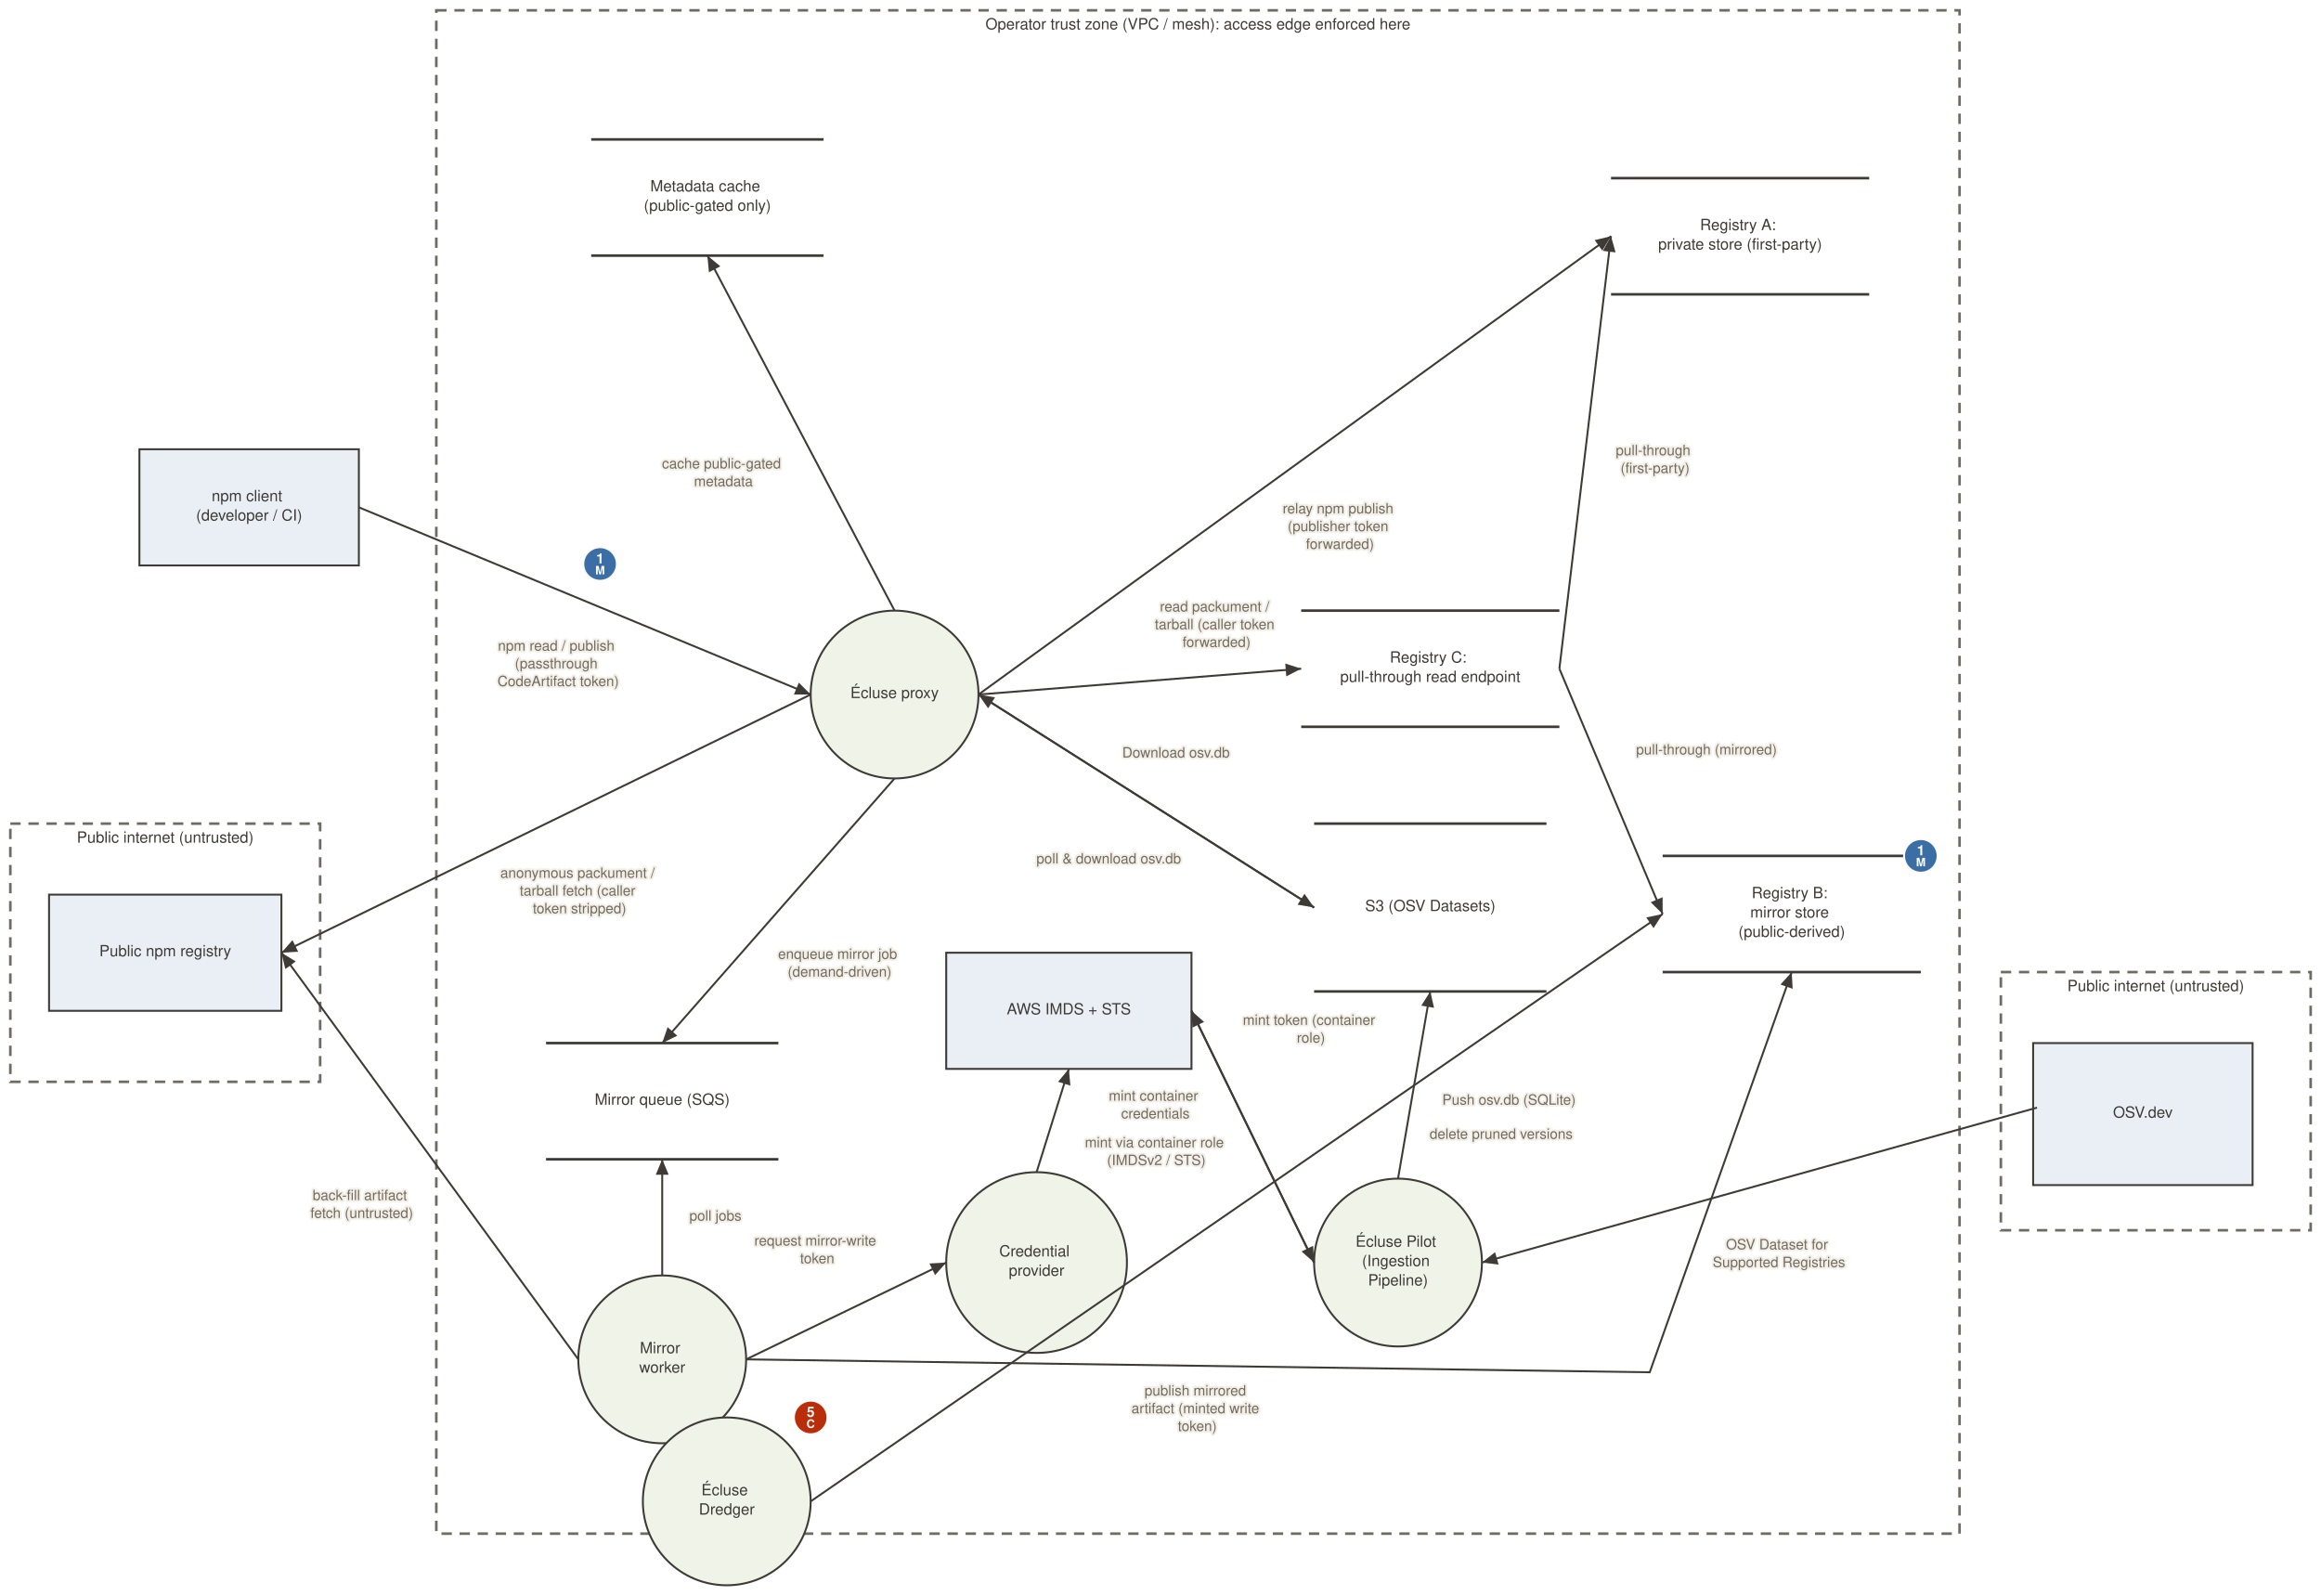
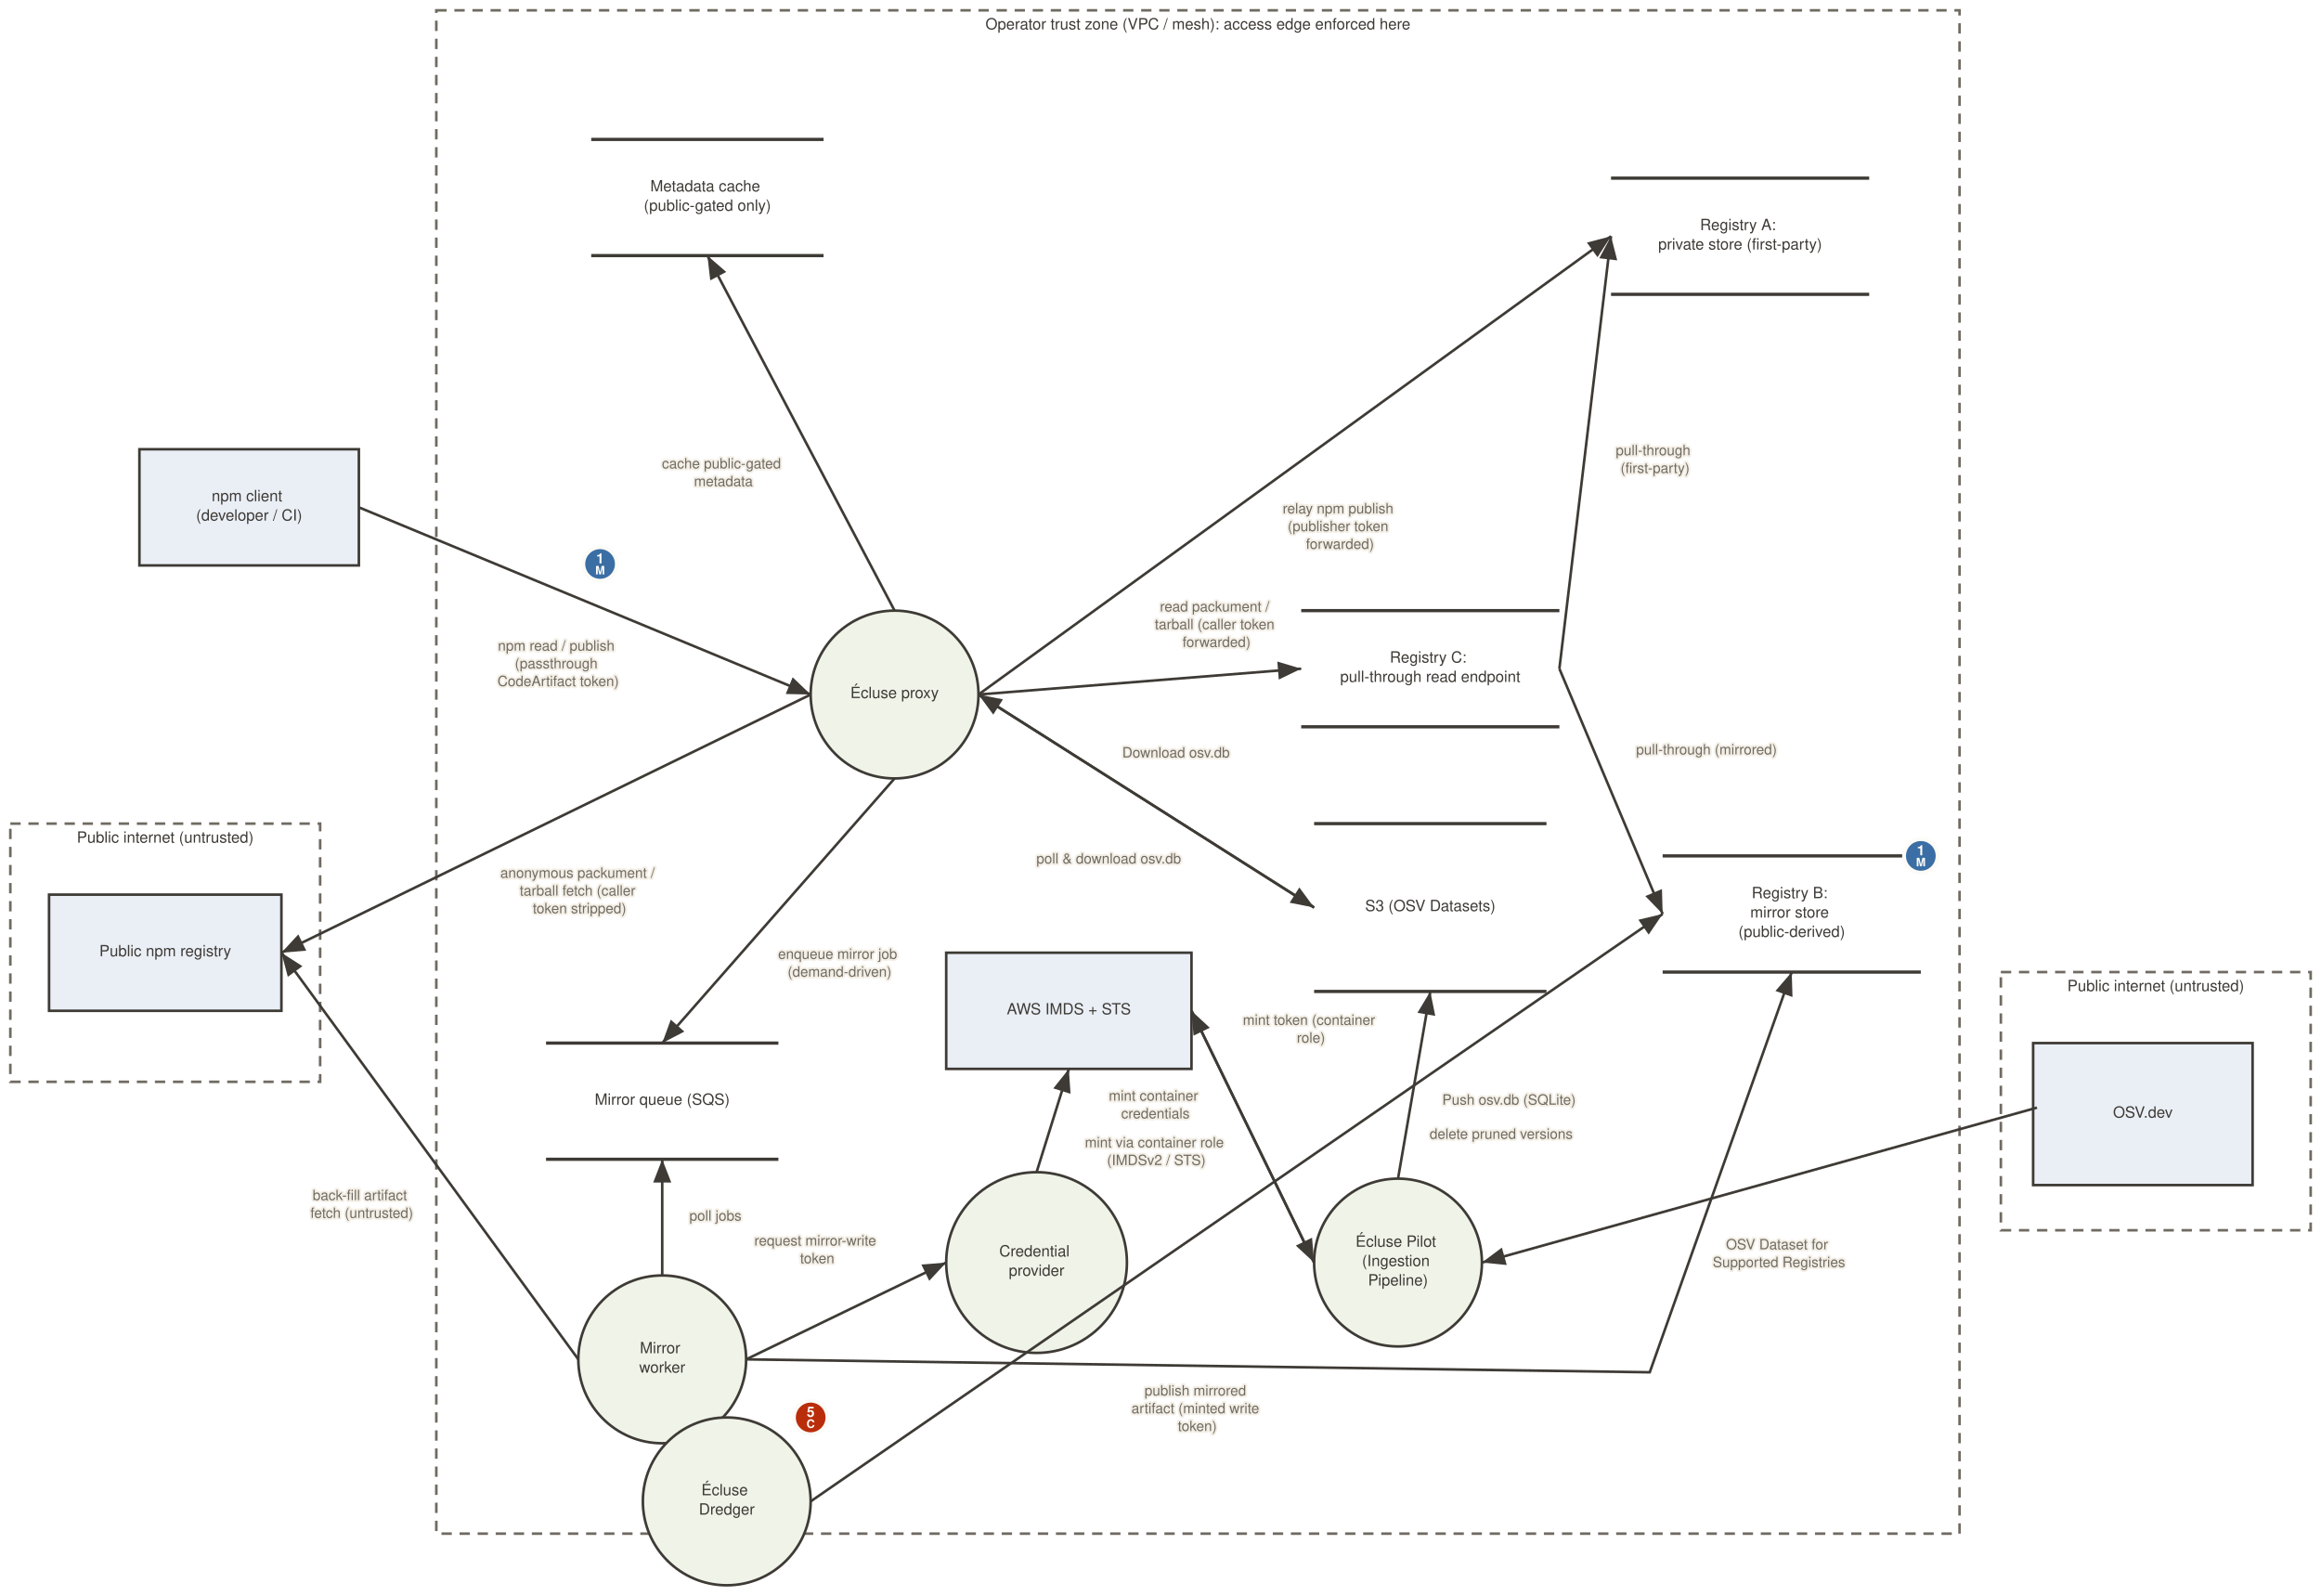
<svg xmlns="http://www.w3.org/2000/svg" viewBox="-98 2 1798 1236" width="1798" height="1236">
  <style>.pn-element {
  font-family: 'Helvetica Neue', Helvetica, Arial, sans-serif;
}
.pn-shape {
  fill: #FAF8F5;
  stroke: #3E3A35;
-   stroke-width: 1.5;
+   stroke-width: 2;
}
.pn-actor {
  fill: #EAEFF6;
}
.pn-process {
  fill: #EFF3E8;
}
.pn-store {
  fill: none;
-   stroke-width: 2;
+   stroke-width: 2.5;
}
.pn-boundary-box,
.pn-boundary-curve {
  fill: none;
  stroke: #706B62;
  stroke-width: 2;
  stroke-dasharray: 8 6;
}
.pn-out-of-scope {
  opacity: 0.5;
}
.pn-out-of-scope .pn-shape {
  stroke-dasharray: 6 4;
}
.pn-label {
  fill: #3E3A35;
  font-size: 12px;
  font-weight: 500;
  text-anchor: middle;
  dominant-baseline: central;
}
.pn-note {
  fill: #706B62;
  font-size: 12px;
  text-anchor: middle;
  dominant-baseline: central;
}
.pn-flow {
  fill: none;
}
.pn-flow-arrow {
  fill: #3E3A35;
  stroke: none;
}
.pn-flow-label {
  fill: #706B62;
  font-size: 11px;
  text-anchor: middle;
  dominant-baseline: central;
  paint-order: stroke;
  stroke: #F4EFE6;
  stroke-width: 3;
  stroke-linejoin: round;
}
.pn-badge {
  stroke: #FDFBF7;
-   stroke-width: 1.5;
+   stroke-width: 3;
}
.pn-badge-count {
  fill: #FDFBF7;
  stroke: none;
  font-weight: 600;
  text-anchor: middle;
  dominant-baseline: central;
}
.pn-badge-primary .pn-badge-count {
  font-size: 11px;
}
.pn-badge-secondary .pn-badge-count {
  font-size: 9px;
}
.pn-badge-mark {
  fill: #FDFBF7;
  stroke: none;
  font-size: 9px;
  font-weight: 700;
  text-anchor: middle;
  dominant-baseline: central;
}
.pn-tone-critical {
  fill: #BA2D0B;
}
.pn-tone-high {
  fill: #A45611;
}
.pn-tone-medium {
  fill: #3A6EA5;
}
.pn-tone-low {
  fill: #4A5D23;
}
.pn-tone-neutral {
  fill: #757069;
}
</style>
  <g transform="translate(240, 10)">
    <g class="pn-element">
      <rect class="pn-shape pn-boundary-box" width="1180" height="1180" />
      <text class="pn-label" x="590" y="12">
        <tspan x="590" dy="0">Operator trust zone (VPC / mesh): access edge enforced here</tspan>
      </text>
    </g>
  </g>
  <g transform="translate(-90, 640)">
    <g class="pn-element">
      <rect class="pn-shape pn-boundary-box" width="240" height="200" />
      <text class="pn-label" x="120" y="12">
        <tspan x="120" dy="0">Public internet (untrusted)</tspan>
      </text>
    </g>
  </g>
  <g transform="translate(1452, 755)">
    <g class="pn-element">
      <rect class="pn-shape pn-boundary-box" width="240" height="200" />
      <text class="pn-label" x="120" y="12">
        <tspan x="120" dy="0">Public internet (untrusted)</tspan>
      </text>
    </g>
  </g>
  <g transform="translate(10, 350)">
    <g class="pn-element">
      <rect class="pn-shape pn-actor" width="170" height="90" />
      <text class="pn-label" x="85" y="37.5">
        <tspan x="85" dy="0">npm client</tspan>
        <tspan x="85" dy="15">(developer / CI)</tspan>
      </text>
    </g>
  </g>
  <g transform="translate(-60, 695)">
    <g class="pn-element">
      <rect class="pn-shape pn-actor" width="180" height="90" />
      <text class="pn-label" x="90" y="45">
        <tspan x="90" dy="0">Public npm registry</tspan>
      </text>
    </g>
  </g>
  <g transform="translate(635, 740)">
    <g class="pn-element">
      <rect class="pn-shape pn-actor" width="190" height="90" />
      <text class="pn-label" x="95" y="45">
        <tspan x="95" dy="0">AWS IMDS + STS</tspan>
      </text>
    </g>
  </g>
  <g transform="translate(530, 475)">
    <g class="pn-element">
      <circle class="pn-shape pn-process" cx="65" cy="65" r="65" />
      <text class="pn-label" x="65" y="65">
        <tspan x="65" dy="0">Écluse proxy</tspan>
      </text>
    </g>
  </g>
  <g transform="translate(350, 990)">
    <g class="pn-element">
      <circle class="pn-shape pn-process" cx="65" cy="65" r="65" />
      <text class="pn-label" x="65" y="57.5">
        <tspan x="65" dy="0">Mirror</tspan>
        <tspan x="65" dy="15">worker</tspan>
      </text>
    </g>
  </g>
  <g transform="translate(635, 910)">
    <g class="pn-element">
      <circle class="pn-shape pn-process" cx="70" cy="70" r="70" />
      <text class="pn-label" x="70" y="62.5">
        <tspan x="70" dy="0">Credential</tspan>
        <tspan x="70" dy="15">provider</tspan>
      </text>
    </g>
  </g>
  <g transform="translate(360, 110)">
    <g class="pn-element">
      <line class="pn-shape pn-store" x1="0" y1="0" x2="180" y2="0" />
      <line class="pn-shape pn-store" x1="0" y1="90" x2="180" y2="90" />
      <text class="pn-label" x="90" y="37.5">
        <tspan x="90" dy="0">Metadata cache</tspan>
        <tspan x="90" dy="15">(public-gated only)</tspan>
      </text>
    </g>
  </g>
  <g transform="translate(325, 810)">
    <g class="pn-element">
      <line class="pn-shape pn-store" x1="0" y1="0" x2="180" y2="0" />
      <line class="pn-shape pn-store" x1="0" y1="90" x2="180" y2="90" />
      <text class="pn-label" x="90" y="45">
        <tspan x="90" dy="0">Mirror queue (SQS)</tspan>
      </text>
    </g>
  </g>
  <g transform="translate(910, 475)">
    <g class="pn-element">
      <line class="pn-shape pn-store" x1="0" y1="0" x2="200" y2="0" />
      <line class="pn-shape pn-store" x1="0" y1="90" x2="200" y2="90" />
      <text class="pn-label" x="100" y="37.5">
        <tspan x="100" dy="0">Registry C:</tspan>
        <tspan x="100" dy="15">pull-through read endpoint</tspan>
      </text>
    </g>
  </g>
  <g transform="translate(1150, 140)">
    <g class="pn-element">
      <line class="pn-shape pn-store" x1="0" y1="0" x2="200" y2="0" />
      <line class="pn-shape pn-store" x1="0" y1="90" x2="200" y2="90" />
      <text class="pn-label" x="100" y="37.5">
        <tspan x="100" dy="0">Registry A:</tspan>
        <tspan x="100" dy="15">private store (first-party)</tspan>
      </text>
    </g>
  </g>
  <g transform="translate(1190, 665)">
    <g class="pn-element">
      <line class="pn-shape pn-store" x1="0" y1="0" x2="200" y2="0" />
      <line class="pn-shape pn-store" x1="0" y1="90" x2="200" y2="90" />
      <text class="pn-label" x="100" y="30">
        <tspan x="100" dy="0">Registry B:</tspan>
        <tspan x="100" dy="15">mirror store</tspan>
        <tspan x="100" dy="15">(public-derived)</tspan>
      </text>
      <g class="pn-badge" transform="translate(200, 0)">
        <g class="pn-badge-primary">
          <circle class="pn-tone-medium" r="13" />
          <text class="pn-badge-count" y="-3">1</text>
          <text class="pn-badge-mark" y="6">M</text>
        </g>
      </g>
    </g>
  </g>
  <g transform="translate(920, 915)">
    <g class="pn-element">
      <circle class="pn-shape pn-process" cx="65" cy="65" r="65" />
      <text class="pn-label" x="65" y="50">
        <tspan x="65" dy="0">Écluse Pilot</tspan>
        <tspan x="65" dy="15">(Ingestion</tspan>
        <tspan x="65" dy="15">Pipeline)</tspan>
      </text>
    </g>
  </g>
  <g transform="translate(1477, 810)">
    <g class="pn-element">
      <rect class="pn-shape pn-actor" width="170" height="110" />
      <text class="pn-label" x="85" y="55">
        <tspan x="85" dy="0">OSV.dev</tspan>
      </text>
    </g>
  </g>
  <g transform="translate(920, 640)">
    <g class="pn-element">
      <line class="pn-shape pn-store" x1="0" y1="0" x2="180" y2="0" />
      <line class="pn-shape pn-store" x1="0" y1="130" x2="180" y2="130" />
      <text class="pn-label" x="90" y="65">
        <tspan x="90" dy="0">S3 (OSV Datasets)</tspan>
      </text>
    </g>
  </g>
  <g transform="translate(400, 1100)">
    <g class="pn-element">
      <circle class="pn-shape pn-process" cx="65" cy="65" r="65" />
      <text class="pn-label" x="65" y="57.5">
        <tspan x="65" dy="0">Écluse</tspan>
        <tspan x="65" dy="15">Dredger</tspan>
      </text>
      <g class="pn-badge" transform="translate(130, 0)">
        <g class="pn-badge-primary">
          <circle class="pn-tone-critical" r="13" />
          <text class="pn-badge-count" y="-3">5</text>
          <text class="pn-badge-mark" y="6">C</text>
        </g>
      </g>
    </g>
  </g>
  <g class="pn-element">
    <path class="pn-shape pn-flow" d="M 180 395 L 530 540" />
-     <path class="pn-flow-arrow" d="M 530 540 L 517 540.026 L 520.827 530.788 Z" />
+     <path class="pn-flow-arrow" d="M 530 540 L 510.691 539.578 L 516.05 526.644 Z" />
    <text class="pn-flow-label" x="334.415" y="503.437">
      <tspan x="334.415" dy="0">npm read / publish</tspan>
      <tspan x="334.415" dy="13.75">(passthrough</tspan>
      <tspan x="334.415" dy="13.75">CodeArtifact token)</tspan>
    </text>
    <g class="pn-badge" transform="translate(366.859, 438.874)">
      <g class="pn-badge-primary">
        <circle class="pn-tone-medium" r="13" />
        <text class="pn-badge-count" y="-3">1</text>
        <text class="pn-badge-mark" y="6">M</text>
      </g>
    </g>
  </g>
  <g class="pn-element">
    <path class="pn-shape pn-flow" d="M 660 540 L 910 520" />
-     <path class="pn-flow-arrow" d="M 910 520 L 898.437 525.941 L 897.639 515.973 Z" />
+     <path class="pn-flow-arrow" d="M 910 520 L 892.616 528.413 L 891.499 514.458 Z" />
    <text class="pn-flow-label" x="844.449" y="473.117">
      <tspan x="844.449" dy="0">read packument /</tspan>
      <tspan x="844.449" dy="13.75">tarball (caller token</tspan>
      <tspan x="844.449" dy="13.75">forwarded)</tspan>
    </text>
  </g>
  <g class="pn-element">
    <path class="pn-shape pn-flow" d="M 595 475 L 450 200" />
-     <path class="pn-flow-arrow" d="M 450 200 L 460.02 208.283 L 451.174 212.947 Z" />
+     <path class="pn-flow-arrow" d="M 450 200 L 464.587 212.657 L 452.203 219.187 Z" />
    <text class="pn-flow-label" x="462.405" y="362.311">
      <tspan x="462.405" dy="0">cache public-gated</tspan>
      <tspan x="462.405" dy="13.75">metadata</tspan>
    </text>
  </g>
  <g class="pn-element">
    <path class="pn-shape pn-flow" d="M 530 540 L 120 740" />
-     <path class="pn-flow-arrow" d="M 120 740 L 128.593 730.245 L 132.977 739.233 Z" />
+     <path class="pn-flow-arrow" d="M 120 740 L 133.109 725.817 L 139.247 738.4 Z" />
    <text class="pn-flow-label" x="350.934" y="679.414">
      <tspan x="350.934" dy="0">anonymous packument /</tspan>
      <tspan x="350.934" dy="13.75">tarball fetch (caller</tspan>
      <tspan x="350.934" dy="13.75">token stripped)</tspan>
    </text>
  </g>
  <g class="pn-element">
    <path class="pn-shape pn-flow" d="M 660 540 L 1150 185" />
-     <path class="pn-flow-arrow" d="M 1150 185 L 1143.216 196.089 L 1137.349 187.991 Z" />
+     <path class="pn-flow-arrow" d="M 1150 185 L 1139.53 201.229 L 1131.317 189.892 Z" />
    <text class="pn-flow-label" x="940.061" y="397.144">
      <tspan x="940.061" dy="0">relay npm publish</tspan>
      <tspan x="940.061" dy="13.75">(publisher token</tspan>
      <tspan x="940.061" dy="13.75">forwarded)</tspan>
    </text>
  </g>
  <g class="pn-element">
    <path class="pn-shape pn-flow" d="M 595 605 L 415 810" />
-     <path class="pn-flow-arrow" d="M 415 810 L 419.16 797.684 L 426.675 804.282 Z" />
+     <path class="pn-flow-arrow" d="M 415 810 L 421.616 791.855 L 432.137 801.093 Z" />
    <text class="pn-flow-label" x="552.402" y="742.246">
      <tspan x="552.402" dy="0">enqueue mirror job</tspan>
      <tspan x="552.402" dy="13.75">(demand-driven)</tspan>
    </text>
  </g>
  <g class="pn-element">
    <path class="pn-shape pn-flow" d="M 415 990 L 415 900" />
-     <path class="pn-flow-arrow" d="M 415 900 L 420 912 L 410 912 Z" />
+     <path class="pn-flow-arrow" d="M 415 900 L 422 918 L 408 918 Z" />
    <text class="pn-flow-label" x="456.225" y="945">
      <tspan x="456.225" dy="0">poll jobs</tspan>
    </text>
  </g>
  <g class="pn-element">
    <path class="pn-shape pn-flow" d="M 350 1055 L 120 740" />
-     <path class="pn-flow-arrow" d="M 120 740 L 131.114 746.743 L 123.038 752.64 Z" />
+     <path class="pn-flow-arrow" d="M 120 740 L 136.268 750.409 L 124.961 758.665 Z" />
    <text class="pn-flow-label" x="182.284" y="929.116">
      <tspan x="182.284" dy="0">back-fill artifact</tspan>
      <tspan x="182.284" dy="13.75">fetch (untrusted)</tspan>
    </text>
  </g>
  <g class="pn-element">
    <path class="pn-shape pn-flow" d="M 480 1055 L 635 980" />
-     <path class="pn-flow-arrow" d="M 635 980 L 626.376 989.728 L 622.02 980.726 Z" />
+     <path class="pn-flow-arrow" d="M 635 980 L 621.846 994.141 L 615.748 981.539 Z" />
    <text class="pn-flow-label" x="535.073" y="964.275">
      <tspan x="535.073" dy="0">request mirror-write</tspan>
      <tspan x="535.073" dy="13.75">token</tspan>
    </text>
  </g>
  <g class="pn-element">
    <path class="pn-shape pn-flow" d="M 705 910 L 730 830" />
-     <path class="pn-flow-arrow" d="M 730 830 L 731.193 842.945 L 721.648 839.962 Z" />
+     <path class="pn-flow-arrow" d="M 730 830 L 731.312 849.269 L 717.95 845.093 Z" />
    <text class="pn-flow-label" x="797.771" y="888.21">
      <tspan x="797.771" dy="0">mint via container role</tspan>
      <tspan x="797.771" dy="13.75">(IMDSv2 / STS)</tspan>
    </text>
  </g>
  <g class="pn-element">
    <path class="pn-shape pn-flow" d="M 480 1055 L 1180 1065 L 1290 755" />
-     <path class="pn-flow-arrow" d="M 1290 755 L 1290.699 767.981 L 1281.275 764.637 Z" />
+     <path class="pn-flow-arrow" d="M 1290 755 L 1290.578 774.305 L 1277.384 769.623 Z" />
    <text class="pn-flow-label" x="829.511" y="1080.445">
      <tspan x="829.511" dy="0">publish mirrored</tspan>
      <tspan x="829.511" dy="13.75">artifact (minted write</tspan>
      <tspan x="829.511" dy="13.75">token)</tspan>
    </text>
  </g>
  <g class="pn-element">
    <path class="pn-shape pn-flow" d="M 1110 520 L 1150 185" />
-     <path class="pn-flow-arrow" d="M 1150 185 L 1153.542 197.508 L 1143.613 196.323 Z" />
+     <path class="pn-flow-arrow" d="M 1150 185 L 1154.817 203.703 L 1140.915 202.043 Z" />
    <text class="pn-flow-label" x="1184.13" y="352.088">
      <tspan x="1184.13" dy="0">pull-through</tspan>
      <tspan x="1184.13" dy="13.75">(first-party)</tspan>
    </text>
  </g>
  <g class="pn-element">
    <path class="pn-shape pn-flow" d="M 1110 520 L 1190 710" />
-     <path class="pn-flow-arrow" d="M 1190 710 L 1180.735 700.881 L 1189.951 697 Z" />
+     <path class="pn-flow-arrow" d="M 1190 710 L 1176.564 696.127 L 1189.466 690.694 Z" />
    <text class="pn-flow-label" x="1223.968" y="583.856">
      <tspan x="1223.968" dy="0">pull-through (mirrored)</tspan>
    </text>
  </g>
  <g class="pn-element">
    <path class="pn-shape pn-flow" d="M 825 785 L 920 980" />
-     <path class="pn-flow-arrow" d="M 920 980 L 910.249 971.402 L 919.239 967.022 Z" />
+     <path class="pn-flow-arrow" d="M 920 980 L 905.824 966.884 L 918.409 960.752 Z" />
    <text class="pn-flow-label" x="917.548" y="793.358">
      <tspan x="917.548" dy="0">mint token (container</tspan>
      <tspan x="917.548" dy="13.75">role)</tspan>
    </text>
  </g>
  <g class="pn-element">
    <path class="pn-shape pn-flow" d="M 1480 860 L 1050 980" />
-     <path class="pn-flow-arrow" d="M 1050 980 L 1060.214 971.958 L 1062.902 981.59 Z" />
+     <path class="pn-flow-arrow" d="M 1050 980 L 1065.456 968.419 L 1069.219 981.904 Z" />
    <text class="pn-flow-label" x="1280.102" y="967.239">
      <tspan x="1280.102" dy="0">OSV Dataset for</tspan>
      <tspan x="1280.102" dy="13.75">Supported Registries</tspan>
    </text>
  </g>
  <g class="pn-element">
    <path class="pn-shape pn-flow" d="M 985 915 L 1010 770" />
-     <path class="pn-flow-arrow" d="M 1010 770 L 1012.888 782.675 L 1003.034 780.976 Z" />
+     <path class="pn-flow-arrow" d="M 1010 770 L 1013.84 788.928 L 1000.043 786.549 Z" />
    <text class="pn-flow-label" x="1070.971" y="855.167">
      <tspan x="1070.971" dy="0">Push osv.db (SQLite)</tspan>
    </text>
  </g>
  <g class="pn-element">
    <path class="pn-shape pn-flow" d="M 920 705 L 660 540" />
-     <path class="pn-flow-arrow" d="M 660 540 L 672.811 542.208 L 667.453 550.652 Z" />
+     <path class="pn-flow-arrow" d="M 660 540 L 678.949 543.735 L 671.447 555.555 Z" />
    <text class="pn-flow-label" x="813.017" y="586.23">
      <tspan x="813.017" dy="0">Download osv.db</tspan>
    </text>
  </g>
  <g class="pn-element">
    <path class="pn-shape pn-flow" d="M 530 1165 L 1190 710" />
-     <path class="pn-flow-arrow" d="M 1190 710 L 1182.958 720.928 L 1177.282 712.694 Z" />
+     <path class="pn-flow-arrow" d="M 1190 710 L 1179.153 725.98 L 1171.207 714.453 Z" />
    <text class="pn-flow-label" x="1064.902" y="881.63">
      <tspan x="1064.902" dy="0">delete pruned versions</tspan>
    </text>
  </g>
  <g class="pn-element">
    <path class="pn-shape pn-flow" d="M 920 980 L 825 785" />
-     <path class="pn-flow-arrow" d="M 825 785 L 834.751 793.598 L 825.761 797.978 Z" />
+     <path class="pn-flow-arrow" d="M 825 785 L 839.176 798.116 L 826.591 804.248 Z" />
    <text class="pn-flow-label" x="797.065" y="852.055">
      <tspan x="797.065" dy="0">mint container</tspan>
      <tspan x="797.065" dy="13.75">credentials</tspan>
    </text>
  </g>
  <g class="pn-element">
    <path class="pn-shape pn-flow" d="M 660 540 L 920 705" />
-     <path class="pn-flow-arrow" d="M 920 705 L 907.189 702.792 L 912.547 694.348 Z" />
+     <path class="pn-flow-arrow" d="M 920 705 L 901.051 701.265 L 908.553 689.445 Z" />
    <text class="pn-flow-label" x="760.903" y="668.35">
      <tspan x="760.903" dy="0">poll &amp; download osv.db</tspan>
    </text>
  </g>
</svg>
